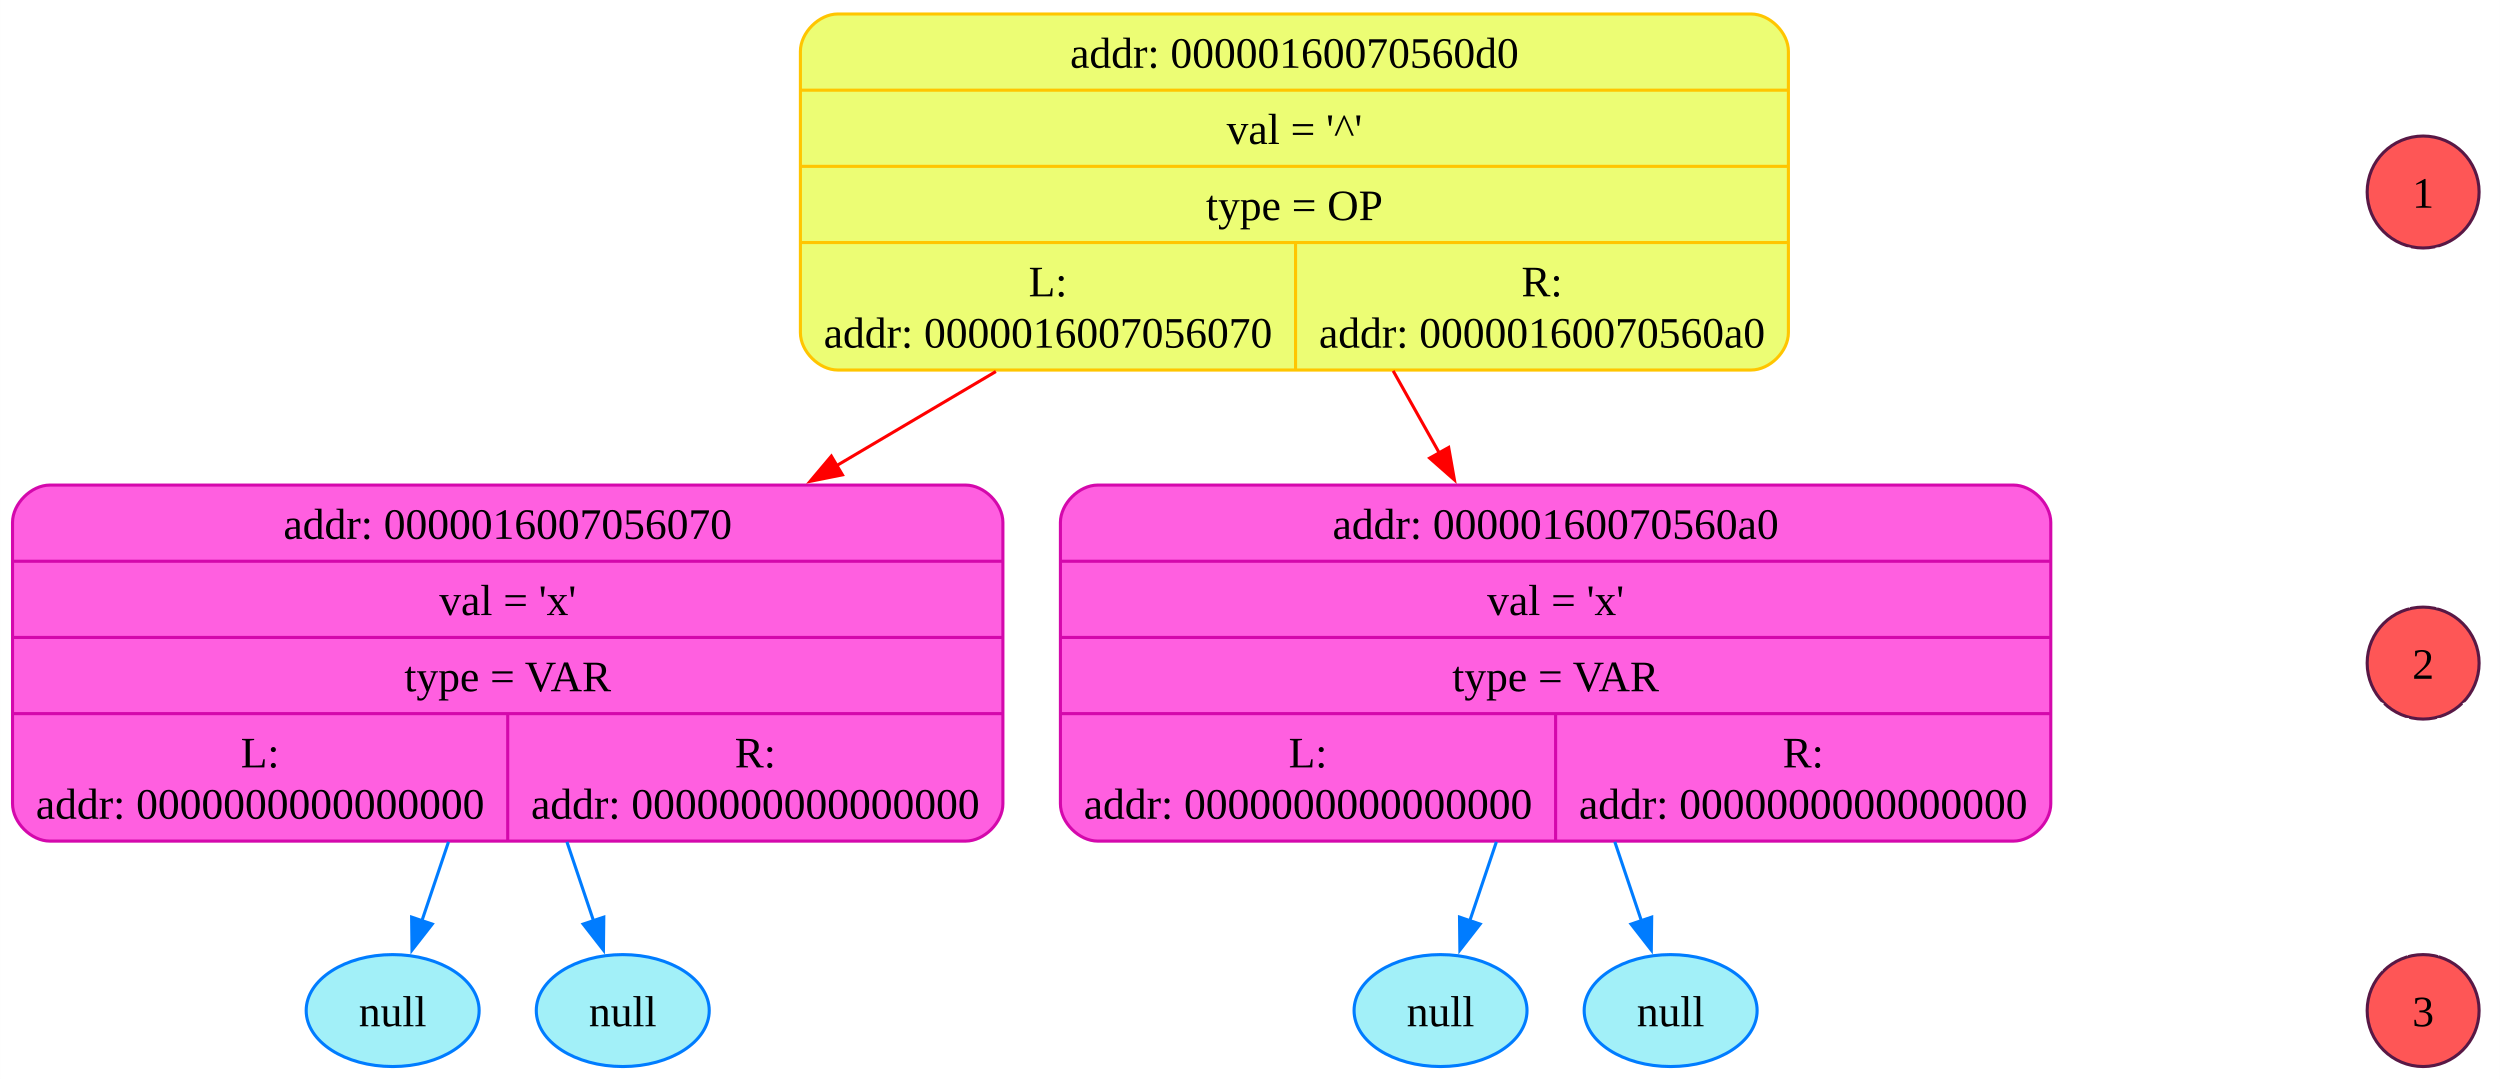
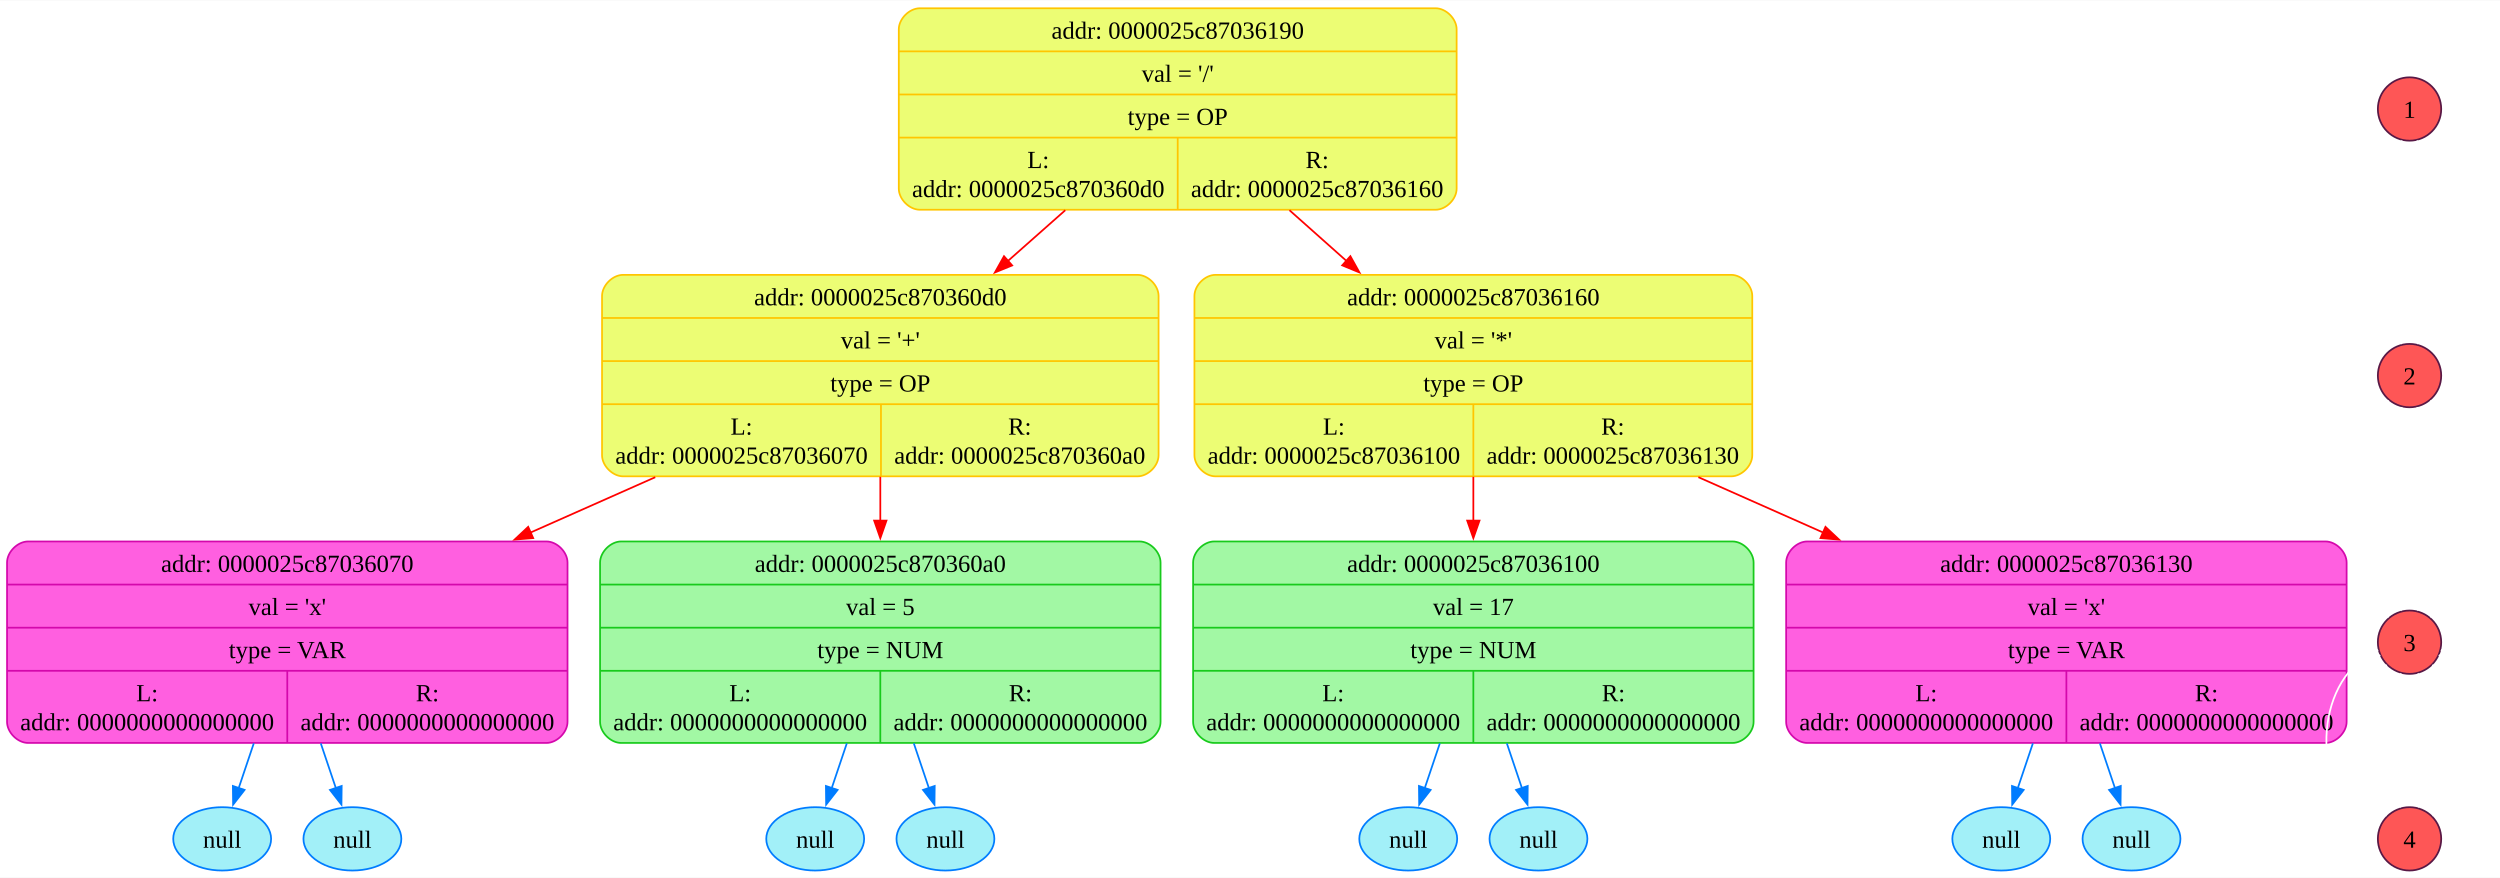
- <svg xmlns="http://www.w3.org/2000/svg" width="804pt" height="347pt" viewBox="0.00 0.00 803.94 347.00">
-   <g id="graph0" class="graph" transform="scale(1 1) rotate(0) translate(4 343)">
-     <polygon fill="white" stroke="none" points="-4,4 -4,-343 799.94,-343 799.94,4 -4,4" />
+ <svg xmlns="http://www.w3.org/2000/svg" width="1421pt" height="499pt" viewBox="0.00 0.00 1420.66 498.50">
+   <g id="graph0" class="graph" transform="scale(1 1) rotate(0) translate(4 494.5)">
+     <polygon fill="white" stroke="none" points="-4,4 -4,-494.5 1416.66,-494.5 1416.66,4 -4,4" />
    <g id="node1" class="node">
-       <path fill="#ecfd74" stroke="#ffc500" d="M265.38,-224C265.38,-224 559.12,-224 559.12,-224 565.12,-224 571.12,-230 571.12,-236 571.12,-236 571.12,-326.5 571.12,-326.5 571.12,-332.5 565.12,-338.5 559.12,-338.5 559.12,-338.5 265.38,-338.5 265.38,-338.5 259.38,-338.5 253.38,-332.5 253.38,-326.5 253.38,-326.5 253.38,-236 253.38,-236 253.38,-230 259.38,-224 265.38,-224" />
-       <text text-anchor="middle" x="412.25" y="-321.2" font-family="Times New Roman,serif" font-size="14.00">addr: 00000160070560d0</text>
-       <polyline fill="none" stroke="#ffc500" points="253.38,-314 571.12,-314" />
-       <text text-anchor="middle" x="412.25" y="-296.7" font-family="Times New Roman,serif" font-size="14.00">val = '^'</text>
-       <polyline fill="none" stroke="#ffc500" points="253.38,-289.5 571.12,-289.5" />
-       <text text-anchor="middle" x="412.25" y="-272.2" font-family="Times New Roman,serif" font-size="14.00">type = OP</text>
-       <polyline fill="none" stroke="#ffc500" points="253.38,-265 571.12,-265" />
-       <text text-anchor="middle" x="333" y="-247.7" font-family="Times New Roman,serif" font-size="14.00">L:</text>
-       <text text-anchor="middle" x="333" y="-231.2" font-family="Times New Roman,serif" font-size="14.00"> addr: 0000016007056070</text>
-       <polyline fill="none" stroke="#ffc500" points="412.62,-224 412.62,-265" />
-       <text text-anchor="middle" x="491.88" y="-247.7" font-family="Times New Roman,serif" font-size="14.00">R: </text>
-       <text text-anchor="middle" x="491.88" y="-231.2" font-family="Times New Roman,serif" font-size="14.00"> addr: 00000160070560a0</text>
+       <path fill="#ecfd74" stroke="#ffc500" d="M518.75,-375.5C518.75,-375.5 811.75,-375.5 811.75,-375.5 817.75,-375.5 823.75,-381.5 823.75,-387.5 823.75,-387.5 823.75,-478 823.75,-478 823.75,-484 817.75,-490 811.75,-490 811.75,-490 518.75,-490 518.75,-490 512.75,-490 506.75,-484 506.75,-478 506.75,-478 506.75,-387.5 506.75,-387.5 506.75,-381.5 512.75,-375.5 518.75,-375.5" />
+       <text text-anchor="middle" x="665.25" y="-472.7" font-family="Times New Roman,serif" font-size="14.00">addr: 0000025c87036190</text>
+       <polyline fill="none" stroke="#ffc500" points="506.75,-465.5 823.75,-465.5" />
+       <text text-anchor="middle" x="665.25" y="-448.2" font-family="Times New Roman,serif" font-size="14.00">val = '/'</text>
+       <polyline fill="none" stroke="#ffc500" points="506.75,-441 823.75,-441" />
+       <text text-anchor="middle" x="665.25" y="-423.7" font-family="Times New Roman,serif" font-size="14.00">type = OP</text>
+       <polyline fill="none" stroke="#ffc500" points="506.75,-416.5 823.75,-416.5" />
+       <text text-anchor="middle" x="586" y="-399.2" font-family="Times New Roman,serif" font-size="14.00">L:</text>
+       <text text-anchor="middle" x="586" y="-382.7" font-family="Times New Roman,serif" font-size="14.00"> addr: 0000025c870360d0</text>
+       <polyline fill="none" stroke="#ffc500" points="665.25,-375.5 665.25,-416.5" />
+       <text text-anchor="middle" x="744.5" y="-399.2" font-family="Times New Roman,serif" font-size="14.00">R: </text>
+       <text text-anchor="middle" x="744.5" y="-382.7" font-family="Times New Roman,serif" font-size="14.00"> addr: 0000025c87036160</text>
    </g>
    <g id="node4" class="node">
+       <path fill="#ecfd74" stroke="#ffc500" d="M350.12,-224C350.12,-224 642.38,-224 642.38,-224 648.38,-224 654.38,-230 654.38,-236 654.38,-236 654.38,-326.5 654.38,-326.5 654.38,-332.5 648.38,-338.5 642.38,-338.5 642.38,-338.5 350.12,-338.5 350.12,-338.5 344.12,-338.5 338.12,-332.5 338.12,-326.5 338.12,-326.5 338.12,-236 338.12,-236 338.12,-230 344.12,-224 350.12,-224" />
+       <text text-anchor="middle" x="496.25" y="-321.2" font-family="Times New Roman,serif" font-size="14.00">addr: 0000025c870360d0</text>
+       <polyline fill="none" stroke="#ffc500" points="338.12,-314 654.38,-314" />
+       <text text-anchor="middle" x="496.25" y="-296.7" font-family="Times New Roman,serif" font-size="14.00">val = '+'</text>
+       <polyline fill="none" stroke="#ffc500" points="338.12,-289.5 654.38,-289.5" />
+       <text text-anchor="middle" x="496.25" y="-272.2" font-family="Times New Roman,serif" font-size="14.00">type = OP</text>
+       <polyline fill="none" stroke="#ffc500" points="338.12,-265 654.38,-265" />
+       <text text-anchor="middle" x="417.38" y="-247.7" font-family="Times New Roman,serif" font-size="14.00">L:</text>
+       <text text-anchor="middle" x="417.38" y="-231.2" font-family="Times New Roman,serif" font-size="14.00"> addr: 0000025c87036070</text>
+       <polyline fill="none" stroke="#ffc500" points="496.62,-224 496.62,-265" />
+       <text text-anchor="middle" x="575.5" y="-247.7" font-family="Times New Roman,serif" font-size="14.00">R: </text>
+       <text text-anchor="middle" x="575.5" y="-231.2" font-family="Times New Roman,serif" font-size="14.00"> addr: 0000025c870360a0</text>
+     </g>
+     <g id="edge2" class="edge">
+       <path fill="none" stroke="#ff0000" d="M601.36,-375.23C590.74,-365.84 579.65,-356.03 568.84,-346.46" />
+       <polygon fill="#ff0000" stroke="#ff0000" points="571.17,-343.86 561.37,-339.85 566.54,-349.1 571.17,-343.86" />
+     </g>
+     <g id="node5" class="node">
+       <path fill="#ecfd74" stroke="#ffc500" d="M686.75,-224C686.75,-224 979.75,-224 979.75,-224 985.75,-224 991.75,-230 991.75,-236 991.75,-236 991.75,-326.5 991.75,-326.5 991.75,-332.5 985.75,-338.5 979.75,-338.5 979.75,-338.5 686.75,-338.5 686.75,-338.5 680.75,-338.5 674.75,-332.5 674.75,-326.5 674.75,-326.5 674.75,-236 674.75,-236 674.75,-230 680.75,-224 686.75,-224" />
+       <text text-anchor="middle" x="833.25" y="-321.2" font-family="Times New Roman,serif" font-size="14.00">addr: 0000025c87036160</text>
+       <polyline fill="none" stroke="#ffc500" points="674.75,-314 991.75,-314" />
+       <text text-anchor="middle" x="833.25" y="-296.7" font-family="Times New Roman,serif" font-size="14.00">val = '*'</text>
+       <polyline fill="none" stroke="#ffc500" points="674.75,-289.5 991.75,-289.5" />
+       <text text-anchor="middle" x="833.25" y="-272.2" font-family="Times New Roman,serif" font-size="14.00">type = OP</text>
+       <polyline fill="none" stroke="#ffc500" points="674.75,-265 991.75,-265" />
+       <text text-anchor="middle" x="754" y="-247.7" font-family="Times New Roman,serif" font-size="14.00">L:</text>
+       <text text-anchor="middle" x="754" y="-231.2" font-family="Times New Roman,serif" font-size="14.00"> addr: 0000025c87036100</text>
+       <polyline fill="none" stroke="#ffc500" points="833.25,-224 833.25,-265" />
+       <text text-anchor="middle" x="912.5" y="-247.7" font-family="Times New Roman,serif" font-size="14.00">R: </text>
+       <text text-anchor="middle" x="912.5" y="-231.2" font-family="Times New Roman,serif" font-size="14.00"> addr: 0000025c87036130</text>
+     </g>
+     <g id="edge3" class="edge">
+       <path fill="none" stroke="#ff0000" d="M728.76,-375.23C739.32,-365.84 750.34,-356.03 761.09,-346.46" />
+       <polygon fill="#ff0000" stroke="#ff0000" points="763.37,-349.12 768.52,-339.86 758.72,-343.89 763.37,-349.12" />
+     </g>
+     <g id="node2" class="node">
+       <ellipse fill="#fe5656" stroke="#581845" cx="1365.25" cy="-432.75" rx="18" ry="18" />
+       <text text-anchor="middle" x="1365.25" y="-427.7" font-family="Times New Roman,serif" font-size="14.00">1</text>
+     </g>
+     <g id="node3" class="node">
+       <ellipse fill="#fe5656" stroke="#581845" cx="1365.25" cy="-281.25" rx="18" ry="18" />
+       <text text-anchor="middle" x="1365.25" y="-276.2" font-family="Times New Roman,serif" font-size="14.00">2</text>
+     </g>
+     <g id="edge1" class="edge">
+       <path fill="none" stroke="white" d="M1360.79,-414.89C1358.09,-389.41 1357.78,-340.8 1359.86,-310.03" />
+       <polygon fill="white" stroke="white" points="1363.33,-310.59 1360.69,-300.33 1356.35,-309.99 1363.33,-310.59" />
+     </g>
+     <g id="edge4" class="edge">
+       <path fill="none" stroke="white" d="M1369.71,-414.89C1372.41,-389.41 1372.72,-340.8 1370.64,-310.03" />
+       <polygon fill="white" stroke="white" points="1374.15,-309.99 1369.81,-300.33 1367.17,-310.59 1374.15,-309.99" />
+     </g>
+     <g id="node6" class="node">
+       <ellipse fill="#fe5656" stroke="#581845" cx="1365.25" cy="-129.75" rx="18" ry="18" />
+       <text text-anchor="middle" x="1365.25" y="-124.7" font-family="Times New Roman,serif" font-size="14.00">3</text>
+     </g>
+     <g id="edge5" class="edge">
+       <path fill="none" stroke="white" d="M1353.21,-267.24C1343.46,-242.05 1342.4,-186.26 1350,-154.35" />
+       <polygon fill="white" stroke="white" points="1353.33,-155.44 1352.9,-144.86 1346.64,-153.4 1353.33,-155.44" />
+     </g>
+     <g id="edge8" class="edge">
+       <path fill="none" stroke="white" d="M1360.79,-263.39C1358.09,-237.91 1357.78,-189.3 1359.86,-158.53" />
+       <polygon fill="white" stroke="white" points="1363.33,-159.09 1360.69,-148.83 1356.35,-158.49 1363.33,-159.09" />
+     </g>
+     <g id="edge17" class="edge">
+       <path fill="none" stroke="white" d="M1369.71,-263.39C1372.41,-237.91 1372.72,-189.3 1370.64,-158.53" />
+       <polygon fill="white" stroke="white" points="1374.15,-158.49 1369.81,-148.83 1367.17,-159.09 1374.15,-158.49" />
+     </g>
+     <g id="edge20" class="edge">
+       <path fill="none" stroke="white" d="M1377.29,-267.24C1387.04,-242.05 1388.1,-186.26 1380.5,-154.35" />
+       <polygon fill="white" stroke="white" points="1383.86,-153.4 1377.6,-144.86 1377.17,-155.44 1383.86,-153.4" />
+     </g>
+     <g id="node7" class="node">
      <path fill="#ff5fe0" stroke="#d408ac" d="M12,-72.5C12,-72.5 306.5,-72.5 306.5,-72.5 312.5,-72.5 318.5,-78.5 318.5,-84.5 318.5,-84.5 318.5,-175 318.5,-175 318.5,-181 312.5,-187 306.5,-187 306.5,-187 12,-187 12,-187 6,-187 0,-181 0,-175 0,-175 0,-84.5 0,-84.5 0,-78.5 6,-72.5 12,-72.5" />
-       <text text-anchor="middle" x="159.25" y="-169.7" font-family="Times New Roman,serif" font-size="14.00">addr: 0000016007056070</text>
+       <text text-anchor="middle" x="159.25" y="-169.7" font-family="Times New Roman,serif" font-size="14.00">addr: 0000025c87036070</text>
      <polyline fill="none" stroke="#d408ac" points="0,-162.5 318.5,-162.5" />
      <text text-anchor="middle" x="159.25" y="-145.2" font-family="Times New Roman,serif" font-size="14.00">val = 'x'</text>
      <polyline fill="none" stroke="#d408ac" points="0,-138 318.5,-138" />
      <text text-anchor="middle" x="159.25" y="-120.7" font-family="Times New Roman,serif" font-size="14.00">type = VAR</text>
      <polyline fill="none" stroke="#d408ac" points="0,-113.5 318.5,-113.5" />
      <text text-anchor="middle" x="79.62" y="-96.2" font-family="Times New Roman,serif" font-size="14.00">L:</text>
      <text text-anchor="middle" x="79.62" y="-79.7" font-family="Times New Roman,serif" font-size="14.00"> addr: 0000000000000000</text>
      <polyline fill="none" stroke="#d408ac" points="159.25,-72.5 159.25,-113.5" />
      <text text-anchor="middle" x="238.88" y="-96.2" font-family="Times New Roman,serif" font-size="14.00">R: </text>
      <text text-anchor="middle" x="238.88" y="-79.7" font-family="Times New Roman,serif" font-size="14.00"> addr: 0000000000000000</text>
    </g>
-     <g id="edge2" class="edge">
-       <path fill="none" stroke="#ff0000" d="M316.24,-223.52C299.37,-213.55 281.74,-203.13 264.63,-193.02" />
-       <polygon fill="#ff0000" stroke="#ff0000" points="266.89,-190.29 256.5,-188.21 263.33,-196.31 266.89,-190.29" />
-     </g>
-     <g id="node5" class="node">
-       <path fill="#ff5fe0" stroke="#d408ac" d="M349,-72.5C349,-72.5 643.5,-72.5 643.5,-72.5 649.5,-72.5 655.5,-78.5 655.5,-84.5 655.5,-84.5 655.5,-175 655.5,-175 655.5,-181 649.5,-187 643.5,-187 643.5,-187 349,-187 349,-187 343,-187 337,-181 337,-175 337,-175 337,-84.5 337,-84.5 337,-78.5 343,-72.5 349,-72.5" />
-       <text text-anchor="middle" x="496.25" y="-169.7" font-family="Times New Roman,serif" font-size="14.00">addr: 00000160070560a0</text>
-       <polyline fill="none" stroke="#d408ac" points="337,-162.5 655.5,-162.5" />
-       <text text-anchor="middle" x="496.25" y="-145.2" font-family="Times New Roman,serif" font-size="14.00">val = 'x'</text>
-       <polyline fill="none" stroke="#d408ac" points="337,-138 655.5,-138" />
-       <text text-anchor="middle" x="496.25" y="-120.7" font-family="Times New Roman,serif" font-size="14.00">type = VAR</text>
-       <polyline fill="none" stroke="#d408ac" points="337,-113.5 655.5,-113.5" />
+     <g id="edge6" class="edge">
+       <path fill="none" stroke="#ff0000" d="M368.36,-223.52C345.17,-213.23 320.88,-202.45 297.41,-192.04" />
+       <polygon fill="#ff0000" stroke="#ff0000" points="298.99,-188.91 288.43,-188.06 296.15,-195.31 298.99,-188.91" />
+     </g>
+     <g id="node8" class="node">
+       <path fill="#a2f8a4" stroke="#18ca1c" d="M349,-72.5C349,-72.5 643.5,-72.5 643.5,-72.5 649.5,-72.5 655.5,-78.5 655.5,-84.5 655.5,-84.5 655.5,-175 655.5,-175 655.5,-181 649.5,-187 643.5,-187 643.5,-187 349,-187 349,-187 343,-187 337,-181 337,-175 337,-175 337,-84.5 337,-84.5 337,-78.5 343,-72.5 349,-72.5" />
+       <text text-anchor="middle" x="496.25" y="-169.7" font-family="Times New Roman,serif" font-size="14.00">addr: 0000025c870360a0</text>
+       <polyline fill="none" stroke="#18ca1c" points="337,-162.5 655.5,-162.5" />
+       <text text-anchor="middle" x="496.25" y="-145.2" font-family="Times New Roman,serif" font-size="14.00">val = 5</text>
+       <polyline fill="none" stroke="#18ca1c" points="337,-138 655.5,-138" />
+       <text text-anchor="middle" x="496.25" y="-120.7" font-family="Times New Roman,serif" font-size="14.00">type = NUM</text>
+       <polyline fill="none" stroke="#18ca1c" points="337,-113.5 655.5,-113.5" />
      <text text-anchor="middle" x="416.62" y="-96.2" font-family="Times New Roman,serif" font-size="14.00">L:</text>
      <text text-anchor="middle" x="416.62" y="-79.7" font-family="Times New Roman,serif" font-size="14.00"> addr: 0000000000000000</text>
-       <polyline fill="none" stroke="#d408ac" points="496.25,-72.5 496.25,-113.5" />
+       <polyline fill="none" stroke="#18ca1c" points="496.25,-72.5 496.25,-113.5" />
      <text text-anchor="middle" x="575.88" y="-96.2" font-family="Times New Roman,serif" font-size="14.00">R: </text>
      <text text-anchor="middle" x="575.88" y="-79.7" font-family="Times New Roman,serif" font-size="14.00"> addr: 0000000000000000</text>
    </g>
-     <g id="edge3" class="edge">
-       <path fill="none" stroke="#ff0000" d="M444.01,-223.73C448.87,-215.08 453.92,-206.08 458.89,-197.24" />
-       <polygon fill="#ff0000" stroke="#ff0000" points="461.86,-199.1 463.71,-188.67 455.76,-195.67 461.86,-199.1" />
-     </g>
-     <g id="node2" class="node">
-       <ellipse fill="#fe5656" stroke="#581845" cx="775.25" cy="-281.25" rx="18" ry="18" />
-       <text text-anchor="middle" x="775.25" y="-276.2" font-family="Times New Roman,serif" font-size="14.00">1</text>
-     </g>
-     <g id="node3" class="node">
-       <ellipse fill="#fe5656" stroke="#581845" cx="775.25" cy="-129.75" rx="18" ry="18" />
-       <text text-anchor="middle" x="775.25" y="-124.7" font-family="Times New Roman,serif" font-size="14.00">2</text>
-     </g>
-     <g id="edge1" class="edge">
-       <path fill="none" stroke="white" d="M770.79,-263.39C768.09,-237.91 767.78,-189.3 769.86,-158.53" />
-       <polygon fill="white" stroke="white" points="773.33,-159.09 770.69,-148.83 766.35,-158.49 773.33,-159.09" />
-     </g>
-     <g id="edge4" class="edge">
-       <path fill="none" stroke="white" d="M779.71,-263.39C782.41,-237.91 782.72,-189.3 780.64,-158.53" />
-       <polygon fill="white" stroke="white" points="784.15,-158.49 779.81,-148.83 777.17,-159.09 784.15,-158.49" />
-     </g>
-     <g id="node6" class="node">
-       <ellipse fill="#fe5656" stroke="#581845" cx="775.25" cy="-18" rx="18" ry="18" />
-       <text text-anchor="middle" x="775.25" y="-12.95" font-family="Times New Roman,serif" font-size="14.00">3</text>
-     </g>
-     <g id="edge5" class="edge">
-       <path fill="none" stroke="white" d="M762.14,-117C754.02,-99.02 752.83,-64.32 758.55,-41.42" />
-       <polygon fill="white" stroke="white" points="761.82,-42.69 761.69,-32.09 755.18,-40.45 761.82,-42.69" />
-     </g>
-     <g id="edge8" class="edge">
-       <path fill="none" stroke="white" d="M770.24,-112.08C768.29,-94.74 767.98,-67.28 769.3,-46.68" />
-       <polygon fill="white" stroke="white" points="772.76,-47.24 770.13,-36.97 765.79,-46.64 772.76,-47.24" />
+     <g id="edge7" class="edge">
+       <path fill="none" stroke="#ff0000" d="M496.25,-223.73C496.25,-215.54 496.25,-207.05 496.25,-198.67" />
+       <polygon fill="#ff0000" stroke="#ff0000" points="499.75,-198.86 496.25,-188.86 492.75,-198.86 499.75,-198.86" />
+     </g>
+     <g id="node14" class="node">
+       <path fill="#a2f8a4" stroke="#18ca1c" d="M686,-72.5C686,-72.5 980.5,-72.5 980.5,-72.5 986.5,-72.5 992.5,-78.5 992.5,-84.5 992.5,-84.5 992.5,-175 992.5,-175 992.5,-181 986.5,-187 980.5,-187 980.5,-187 686,-187 686,-187 680,-187 674,-181 674,-175 674,-175 674,-84.5 674,-84.5 674,-78.5 680,-72.5 686,-72.5" />
+       <text text-anchor="middle" x="833.25" y="-169.7" font-family="Times New Roman,serif" font-size="14.00">addr: 0000025c87036100</text>
+       <polyline fill="none" stroke="#18ca1c" points="674,-162.5 992.5,-162.5" />
+       <text text-anchor="middle" x="833.25" y="-145.2" font-family="Times New Roman,serif" font-size="14.00">val = 17</text>
+       <polyline fill="none" stroke="#18ca1c" points="674,-138 992.5,-138" />
+       <text text-anchor="middle" x="833.25" y="-120.7" font-family="Times New Roman,serif" font-size="14.00">type = NUM</text>
+       <polyline fill="none" stroke="#18ca1c" points="674,-113.5 992.5,-113.5" />
+       <text text-anchor="middle" x="753.62" y="-96.2" font-family="Times New Roman,serif" font-size="14.00">L:</text>
+       <text text-anchor="middle" x="753.62" y="-79.7" font-family="Times New Roman,serif" font-size="14.00"> addr: 0000000000000000</text>
+       <polyline fill="none" stroke="#18ca1c" points="833.25,-72.5 833.25,-113.5" />
+       <text text-anchor="middle" x="912.88" y="-96.2" font-family="Times New Roman,serif" font-size="14.00">R: </text>
+       <text text-anchor="middle" x="912.88" y="-79.7" font-family="Times New Roman,serif" font-size="14.00"> addr: 0000000000000000</text>
+     </g>
+     <g id="edge18" class="edge">
+       <path fill="none" stroke="#ff0000" d="M833.25,-223.73C833.25,-215.54 833.25,-207.05 833.25,-198.67" />
+       <polygon fill="#ff0000" stroke="#ff0000" points="836.75,-198.86 833.25,-188.86 829.75,-198.86 836.75,-198.86" />
+     </g>
+     <g id="node15" class="node">
+       <path fill="#ff5fe0" stroke="#d408ac" d="M1023,-72.5C1023,-72.5 1317.5,-72.5 1317.5,-72.5 1323.5,-72.5 1329.5,-78.5 1329.5,-84.5 1329.5,-84.5 1329.5,-175 1329.5,-175 1329.5,-181 1323.5,-187 1317.5,-187 1317.5,-187 1023,-187 1023,-187 1017,-187 1011,-181 1011,-175 1011,-175 1011,-84.5 1011,-84.5 1011,-78.5 1017,-72.5 1023,-72.5" />
+       <text text-anchor="middle" x="1170.25" y="-169.7" font-family="Times New Roman,serif" font-size="14.00">addr: 0000025c87036130</text>
+       <polyline fill="none" stroke="#d408ac" points="1011,-162.5 1329.5,-162.5" />
+       <text text-anchor="middle" x="1170.25" y="-145.2" font-family="Times New Roman,serif" font-size="14.00">val = 'x'</text>
+       <polyline fill="none" stroke="#d408ac" points="1011,-138 1329.5,-138" />
+       <text text-anchor="middle" x="1170.25" y="-120.7" font-family="Times New Roman,serif" font-size="14.00">type = VAR</text>
+       <polyline fill="none" stroke="#d408ac" points="1011,-113.5 1329.5,-113.5" />
+       <text text-anchor="middle" x="1090.62" y="-96.2" font-family="Times New Roman,serif" font-size="14.00">L:</text>
+       <text text-anchor="middle" x="1090.62" y="-79.7" font-family="Times New Roman,serif" font-size="14.00"> addr: 0000000000000000</text>
+       <polyline fill="none" stroke="#d408ac" points="1170.25,-72.5 1170.25,-113.5" />
+       <text text-anchor="middle" x="1249.88" y="-96.2" font-family="Times New Roman,serif" font-size="14.00">R: </text>
+       <text text-anchor="middle" x="1249.88" y="-79.7" font-family="Times New Roman,serif" font-size="14.00"> addr: 0000000000000000</text>
+     </g>
+     <g id="edge19" class="edge">
+       <path fill="none" stroke="#ff0000" d="M961.14,-223.52C984.33,-213.23 1008.62,-202.45 1032.09,-192.04" />
+       <polygon fill="#ff0000" stroke="#ff0000" points="1033.35,-195.31 1041.07,-188.06 1030.51,-188.91 1033.35,-195.31" />
+     </g>
+     <g id="node9" class="node">
+       <ellipse fill="#fe5656" stroke="#581845" cx="1365.25" cy="-18" rx="18" ry="18" />
+       <text text-anchor="middle" x="1365.25" y="-12.95" font-family="Times New Roman,serif" font-size="14.00">4</text>
    </g>
    <g id="edge9" class="edge">
-       <path fill="none" stroke="white" d="M780.26,-112.08C782.21,-94.74 782.52,-67.28 781.2,-46.68" />
-       <polygon fill="white" stroke="white" points="784.71,-46.64 780.37,-36.97 777.74,-47.24 784.71,-46.64" />
+       <path fill="none" stroke="white" d="M1347.42,-125.35C1311.69,-110.46 1308.51,-50.84 1337.87,-27.98" />
+       <polygon fill="white" stroke="white" points="1339.32,-31.18 1346.21,-23.13 1335.8,-25.13 1339.32,-31.18" />
    </g>
    <g id="edge12" class="edge">
-       <path fill="none" stroke="white" d="M788.36,-117C796.48,-99.02 797.67,-64.32 791.95,-41.42" />
-       <polygon fill="white" stroke="white" points="795.32,-40.45 788.81,-32.09 788.68,-42.69 795.32,-40.45" />
-     </g>
-     <g id="node7" class="node">
+       <path fill="none" stroke="white" d="M1348.56,-122.53C1328.64,-105.64 1326.16,-58.49 1341.14,-34.08" />
+       <polygon fill="white" stroke="white" points="1343.66,-36.52 1347.35,-26.59 1338.27,-32.05 1343.66,-36.52" />
+     </g>
+     <g id="edge13" class="edge">
+       <path fill="none" stroke="white" d="M1352.14,-117C1344.02,-99.02 1342.83,-64.32 1348.55,-41.42" />
+       <polygon fill="white" stroke="white" points="1351.82,-42.69 1351.69,-32.09 1345.18,-40.45 1351.82,-42.69" />
+     </g>
+     <g id="edge16" class="edge">
+       <path fill="none" stroke="white" d="M1360.24,-112.08C1358.29,-94.74 1357.98,-67.28 1359.3,-46.68" />
+       <polygon fill="white" stroke="white" points="1362.76,-47.24 1360.13,-36.97 1355.79,-46.64 1362.76,-47.24" />
+     </g>
+     <g id="edge21" class="edge">
+       <path fill="none" stroke="white" d="M1370.26,-112.08C1372.21,-94.74 1372.52,-67.28 1371.2,-46.68" />
+       <polygon fill="white" stroke="white" points="1374.71,-46.64 1370.37,-36.97 1367.74,-47.24 1374.71,-46.64" />
+     </g>
+     <g id="edge24" class="edge">
+       <path fill="none" stroke="white" d="M1378.36,-117C1386.48,-99.02 1387.67,-64.32 1381.95,-41.42" />
+       <polygon fill="white" stroke="white" points="1385.32,-40.45 1378.81,-32.09 1378.68,-42.69 1385.32,-40.45" />
+     </g>
+     <g id="edge25" class="edge">
+       <path fill="none" stroke="white" d="M1381.94,-122.53C1401.86,-105.64 1404.34,-58.49 1389.36,-34.08" />
+       <polygon fill="white" stroke="white" points="1392.23,-32.05 1383.15,-26.59 1386.84,-36.52 1392.23,-32.05" />
+     </g>
+     <g id="edge28" class="edge">
+       <path fill="none" stroke="white" d="M1383.08,-125.35C1418.81,-110.46 1421.99,-50.84 1392.63,-27.98" />
+       <polygon fill="white" stroke="white" points="1394.7,-25.13 1384.29,-23.13 1391.18,-31.18 1394.7,-25.13" />
+     </g>
+     <g id="node10" class="node">
      <ellipse fill="#a2f0f8" stroke="#007cff" cx="122.25" cy="-18" rx="27.81" ry="18" />
      <text text-anchor="middle" x="122.25" y="-12.95" font-family="Times New Roman,serif" font-size="14.00"> null</text>
    </g>
-     <g id="edge6" class="edge">
+     <g id="edge10" class="edge">
      <path fill="none" stroke="#007cff" d="M140.21,-72.27C137.21,-63.37 134.23,-54.54 131.59,-46.69" />
      <polygon fill="#007cff" stroke="#007cff" points="134.98,-45.81 128.47,-37.45 128.35,-48.05 134.98,-45.81" />
    </g>
-     <g id="node8" class="node">
+     <g id="node11" class="node">
      <ellipse fill="#a2f0f8" stroke="#007cff" cx="196.25" cy="-18" rx="27.81" ry="18" />
      <text text-anchor="middle" x="196.25" y="-12.95" font-family="Times New Roman,serif" font-size="14.00"> null</text>
    </g>
-     <g id="edge7" class="edge">
+     <g id="edge11" class="edge">
      <path fill="none" stroke="#007cff" d="M178.29,-72.27C181.29,-63.37 184.27,-54.54 186.91,-46.69" />
      <polygon fill="#007cff" stroke="#007cff" points="190.15,-48.05 190.03,-37.45 183.52,-45.81 190.15,-48.05" />
    </g>
-     <g id="node9" class="node">
+     <g id="node12" class="node">
      <ellipse fill="#a2f0f8" stroke="#007cff" cx="459.25" cy="-18" rx="27.81" ry="18" />
      <text text-anchor="middle" x="459.25" y="-12.95" font-family="Times New Roman,serif" font-size="14.00"> null</text>
    </g>
-     <g id="edge10" class="edge">
+     <g id="edge14" class="edge">
      <path fill="none" stroke="#007cff" d="M477.21,-72.27C474.21,-63.37 471.23,-54.54 468.59,-46.69" />
      <polygon fill="#007cff" stroke="#007cff" points="471.98,-45.81 465.47,-37.45 465.35,-48.05 471.98,-45.81" />
    </g>
-     <g id="node10" class="node">
+     <g id="node13" class="node">
      <ellipse fill="#a2f0f8" stroke="#007cff" cx="533.25" cy="-18" rx="27.81" ry="18" />
      <text text-anchor="middle" x="533.25" y="-12.95" font-family="Times New Roman,serif" font-size="14.00"> null</text>
    </g>
-     <g id="edge11" class="edge">
+     <g id="edge15" class="edge">
      <path fill="none" stroke="#007cff" d="M515.29,-72.27C518.29,-63.37 521.27,-54.54 523.91,-46.69" />
      <polygon fill="#007cff" stroke="#007cff" points="527.15,-48.05 527.03,-37.45 520.52,-45.81 527.15,-48.05" />
    </g>
+     <g id="node16" class="node">
+       <ellipse fill="#a2f0f8" stroke="#007cff" cx="796.25" cy="-18" rx="27.81" ry="18" />
+       <text text-anchor="middle" x="796.25" y="-12.95" font-family="Times New Roman,serif" font-size="14.00"> null</text>
+     </g>
+     <g id="edge22" class="edge">
+       <path fill="none" stroke="#007cff" d="M814.21,-72.27C811.21,-63.37 808.23,-54.54 805.59,-46.69" />
+       <polygon fill="#007cff" stroke="#007cff" points="808.98,-45.81 802.47,-37.45 802.35,-48.05 808.98,-45.81" />
+     </g>
+     <g id="node17" class="node">
+       <ellipse fill="#a2f0f8" stroke="#007cff" cx="870.25" cy="-18" rx="27.81" ry="18" />
+       <text text-anchor="middle" x="870.25" y="-12.95" font-family="Times New Roman,serif" font-size="14.00"> null</text>
+     </g>
+     <g id="edge23" class="edge">
+       <path fill="none" stroke="#007cff" d="M852.29,-72.27C855.29,-63.37 858.27,-54.54 860.91,-46.69" />
+       <polygon fill="#007cff" stroke="#007cff" points="864.15,-48.05 864.03,-37.45 857.52,-45.81 864.15,-48.05" />
+     </g>
+     <g id="node18" class="node">
+       <ellipse fill="#a2f0f8" stroke="#007cff" cx="1133.25" cy="-18" rx="27.81" ry="18" />
+       <text text-anchor="middle" x="1133.25" y="-12.95" font-family="Times New Roman,serif" font-size="14.00"> null</text>
+     </g>
+     <g id="edge26" class="edge">
+       <path fill="none" stroke="#007cff" d="M1151.21,-72.27C1148.21,-63.37 1145.23,-54.54 1142.59,-46.69" />
+       <polygon fill="#007cff" stroke="#007cff" points="1145.98,-45.81 1139.47,-37.45 1139.35,-48.05 1145.98,-45.81" />
+     </g>
+     <g id="node19" class="node">
+       <ellipse fill="#a2f0f8" stroke="#007cff" cx="1207.25" cy="-18" rx="27.81" ry="18" />
+       <text text-anchor="middle" x="1207.25" y="-12.95" font-family="Times New Roman,serif" font-size="14.00"> null</text>
+     </g>
+     <g id="edge27" class="edge">
+       <path fill="none" stroke="#007cff" d="M1189.29,-72.27C1192.29,-63.37 1195.27,-54.54 1197.91,-46.69" />
+       <polygon fill="#007cff" stroke="#007cff" points="1201.15,-48.05 1201.03,-37.45 1194.52,-45.81 1201.15,-48.05" />
+     </g>
  </g>
</svg>
